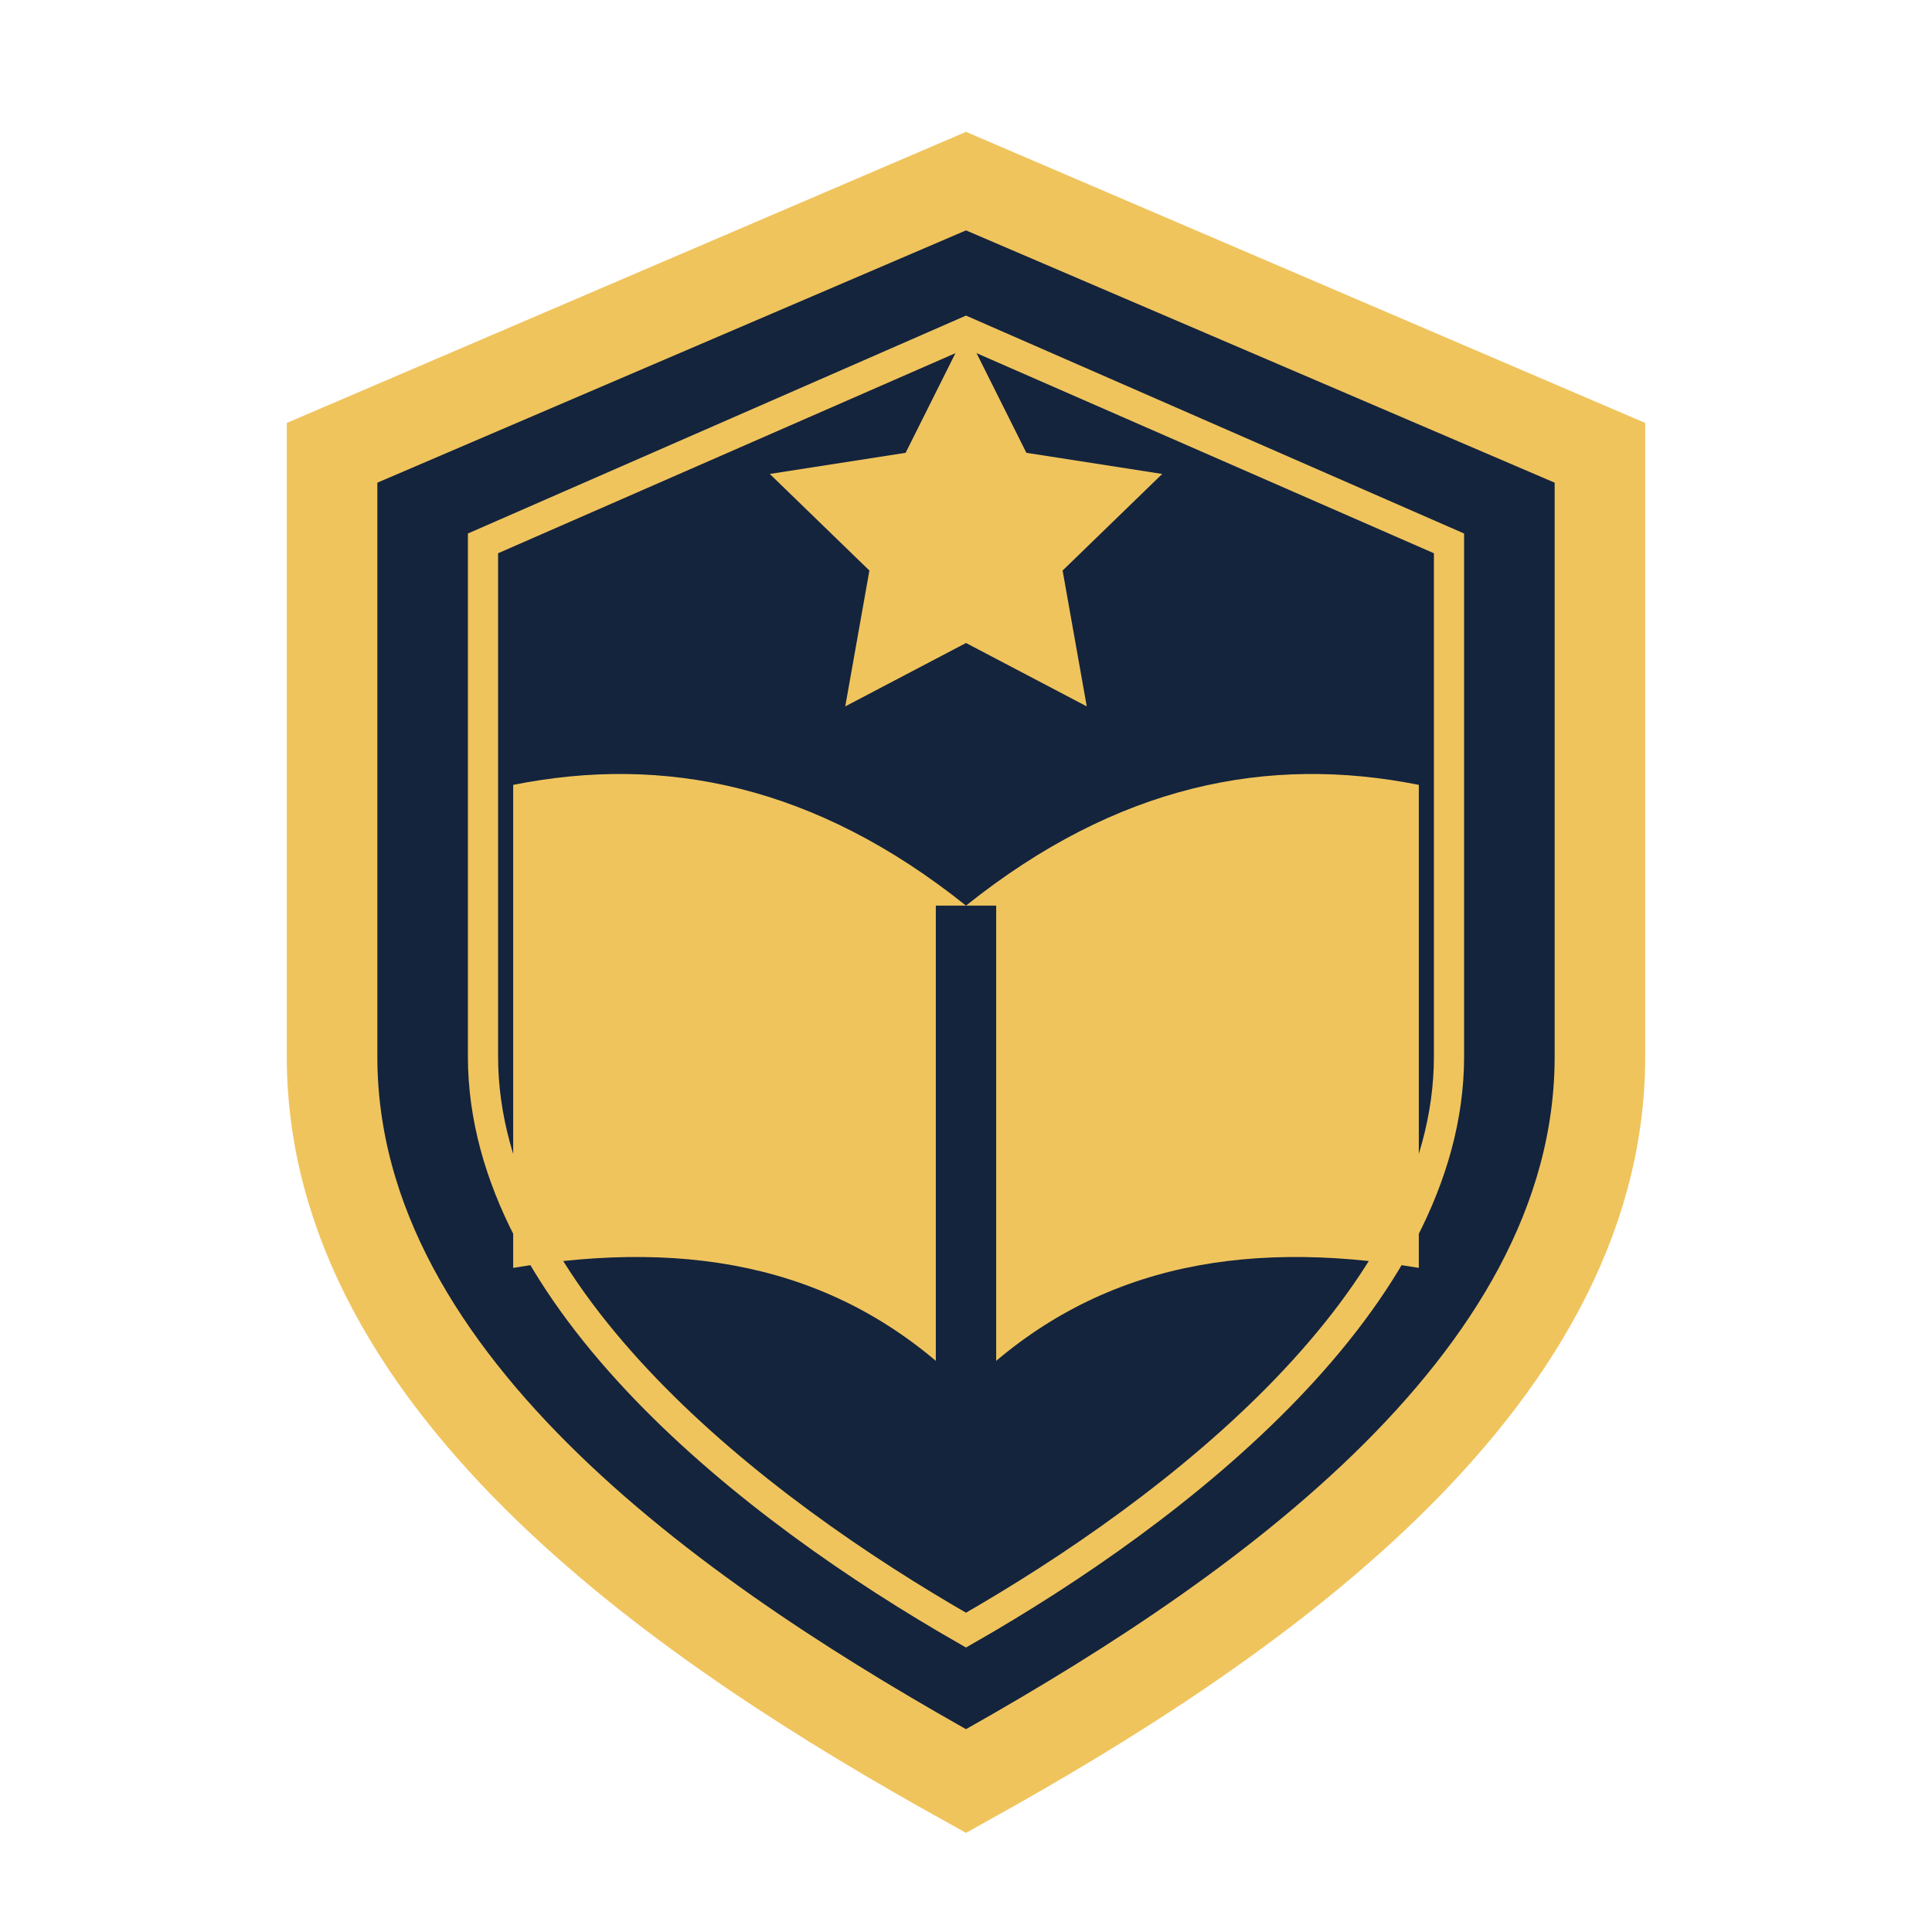
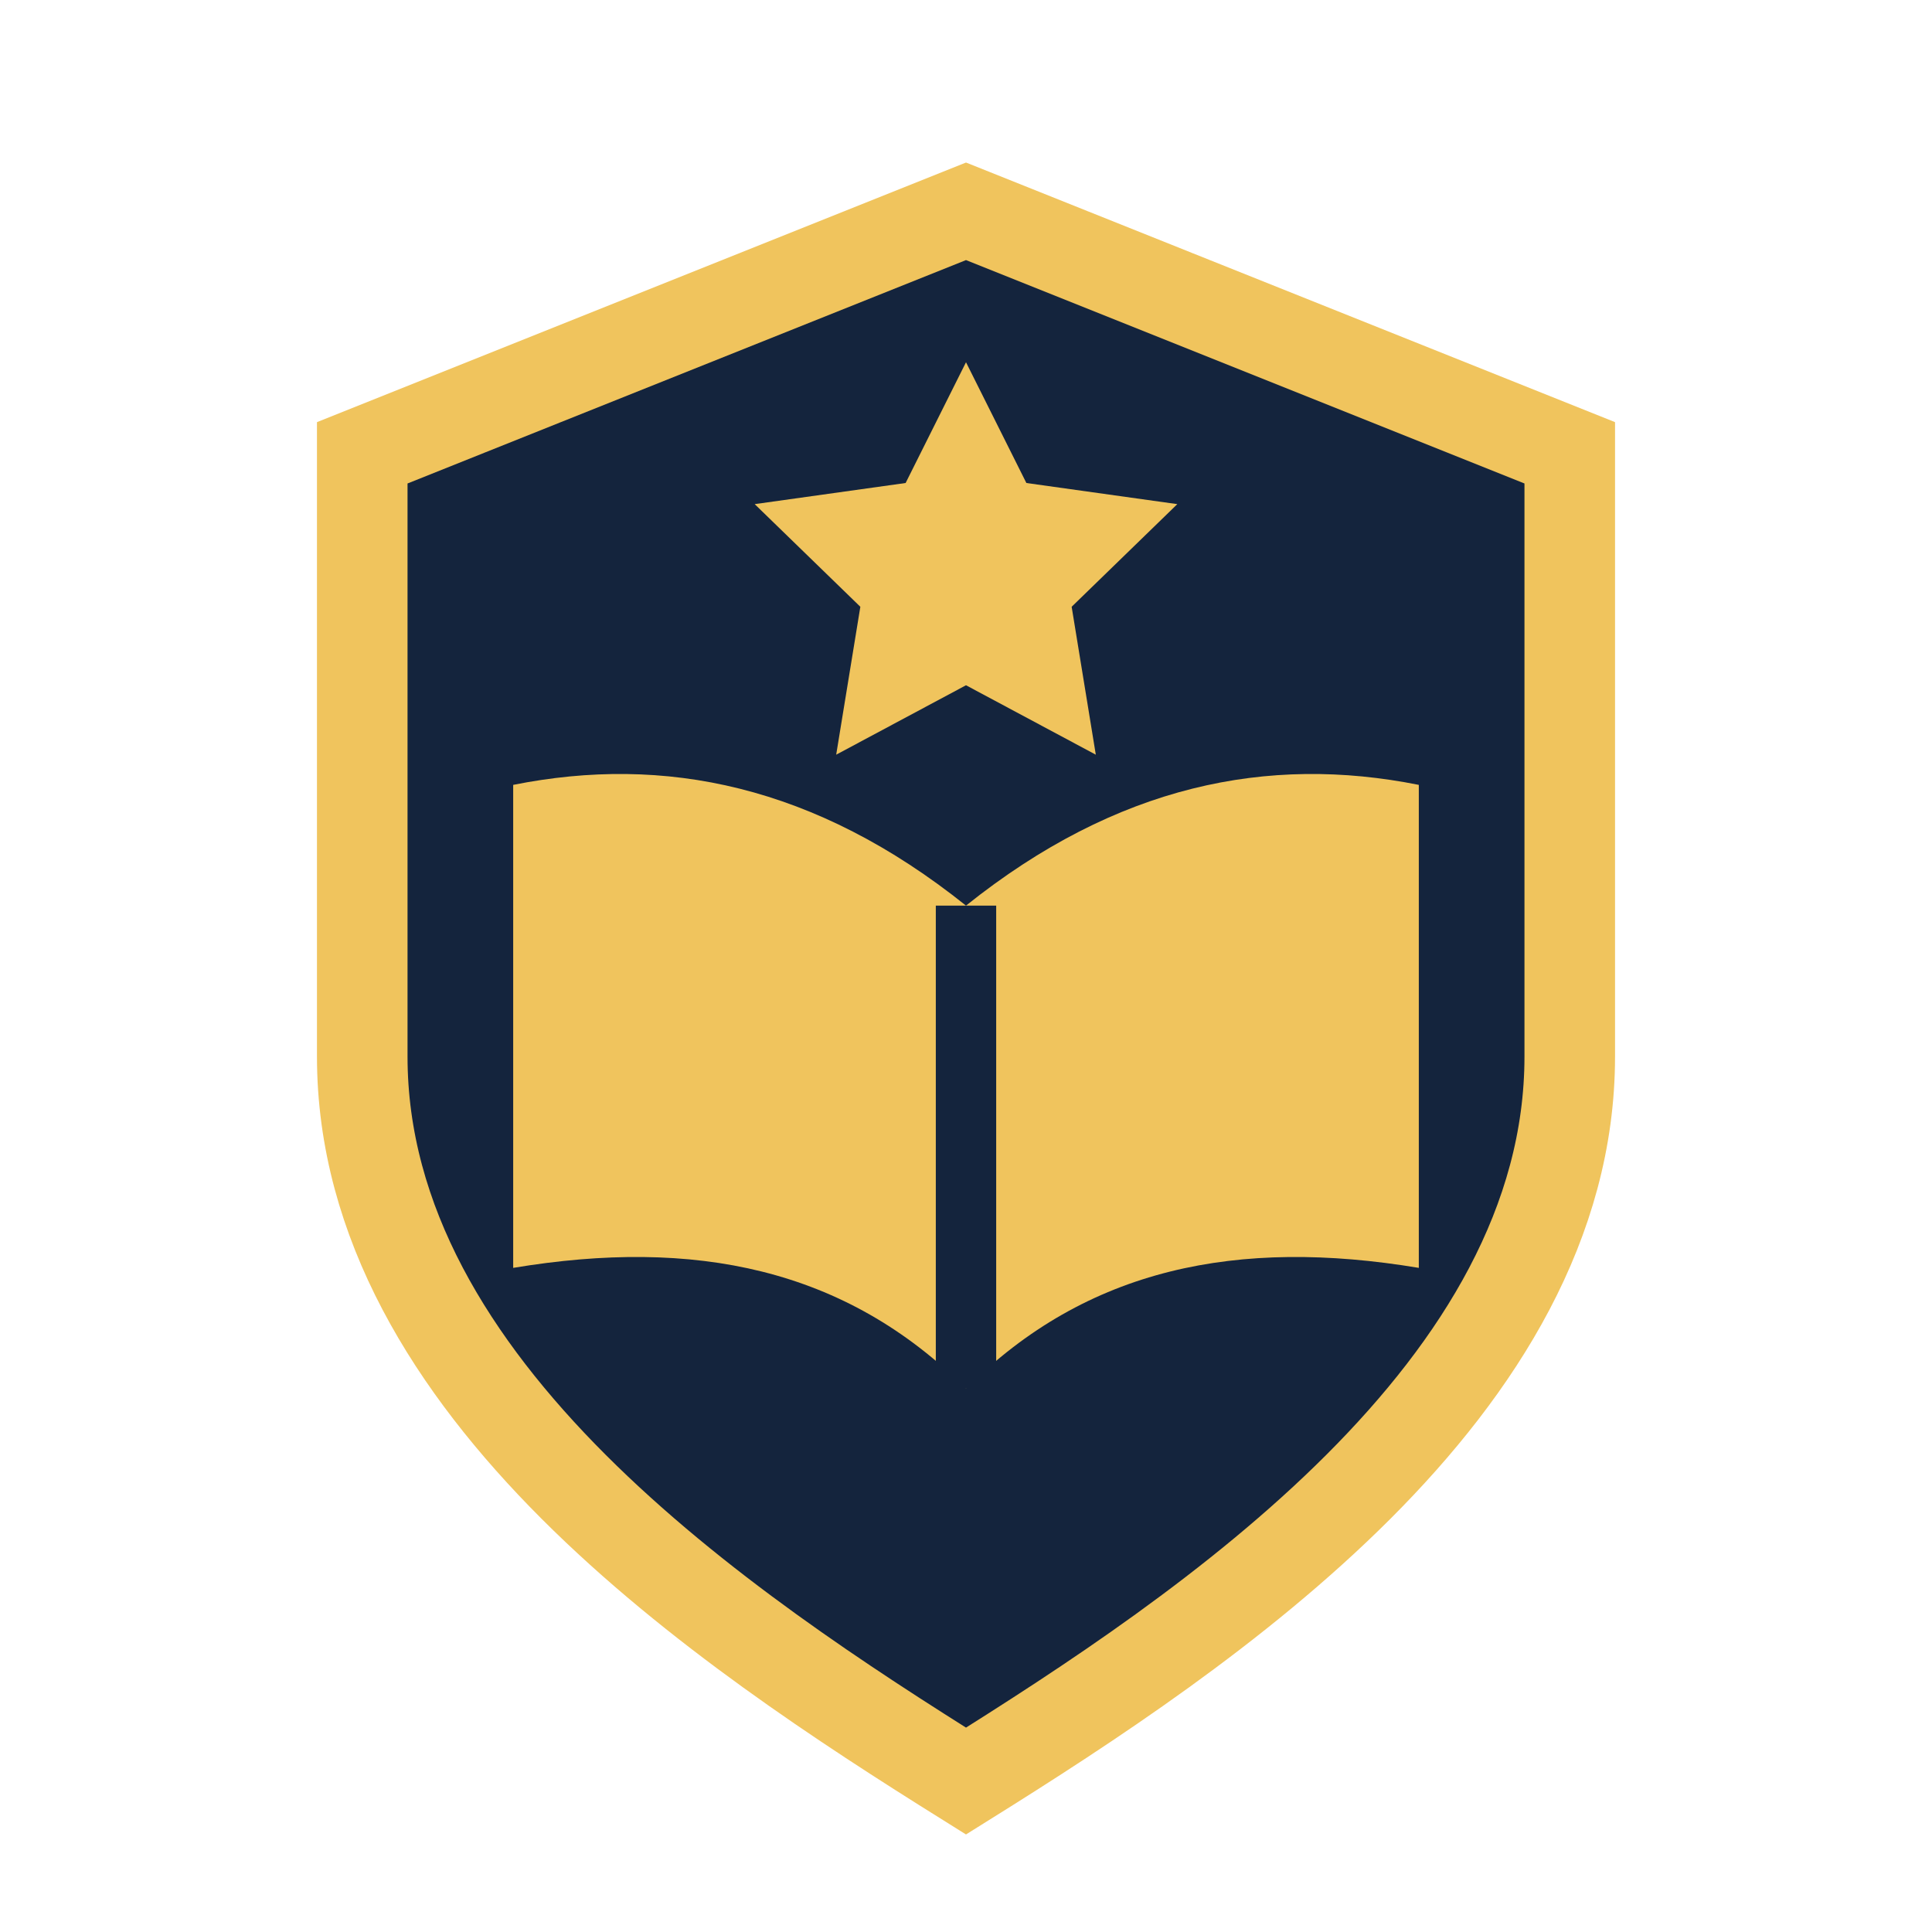
<svg xmlns="http://www.w3.org/2000/svg" viewBox="0 0 64 64">
-   <path d="M32 6 53 15v20c0 11-12 19-21 24C23 54 11 46 11 35V15Z" fill="#14243d" stroke="#f0c45d" stroke-width="3" />
-   <path d="m32 11 16 7v17c0 8-9 15-16 19-7-4-16-11-16-19V18Z" fill="none" stroke="#f0c45d" stroke-width="1" />
-   <path d="m32 11 2 4 4.5.7-3.3 3.2.8 4.5-4-2.1-4 2.1.8-4.5-3.3-3.2 4.5-.7Z" fill="#f0c45d" />
+   <path d="M32 7 52 15v20c0 11-12 19-20 24-8-5-20-13-20-24V15Z" fill="#14243d" stroke="#f0c45d" stroke-width="3" />
+   <path d="m32 12 2 4 5 .7-3.5 3.4.8 4.9-4.3-2.3-4.3 2.3.8-4.9-3.5-3.4 5-.7Z" fill="#f0c45d" />
  <path d="M32 30c-5-4-10-5-15-4v16c6-1 11 0 15 4 4-4 9-5 15-4V26c-5-1-10 0-15 4Z" fill="#f0c45d" />
  <path d="M32 30v16" stroke="#14243d" stroke-width="2" />
</svg>
